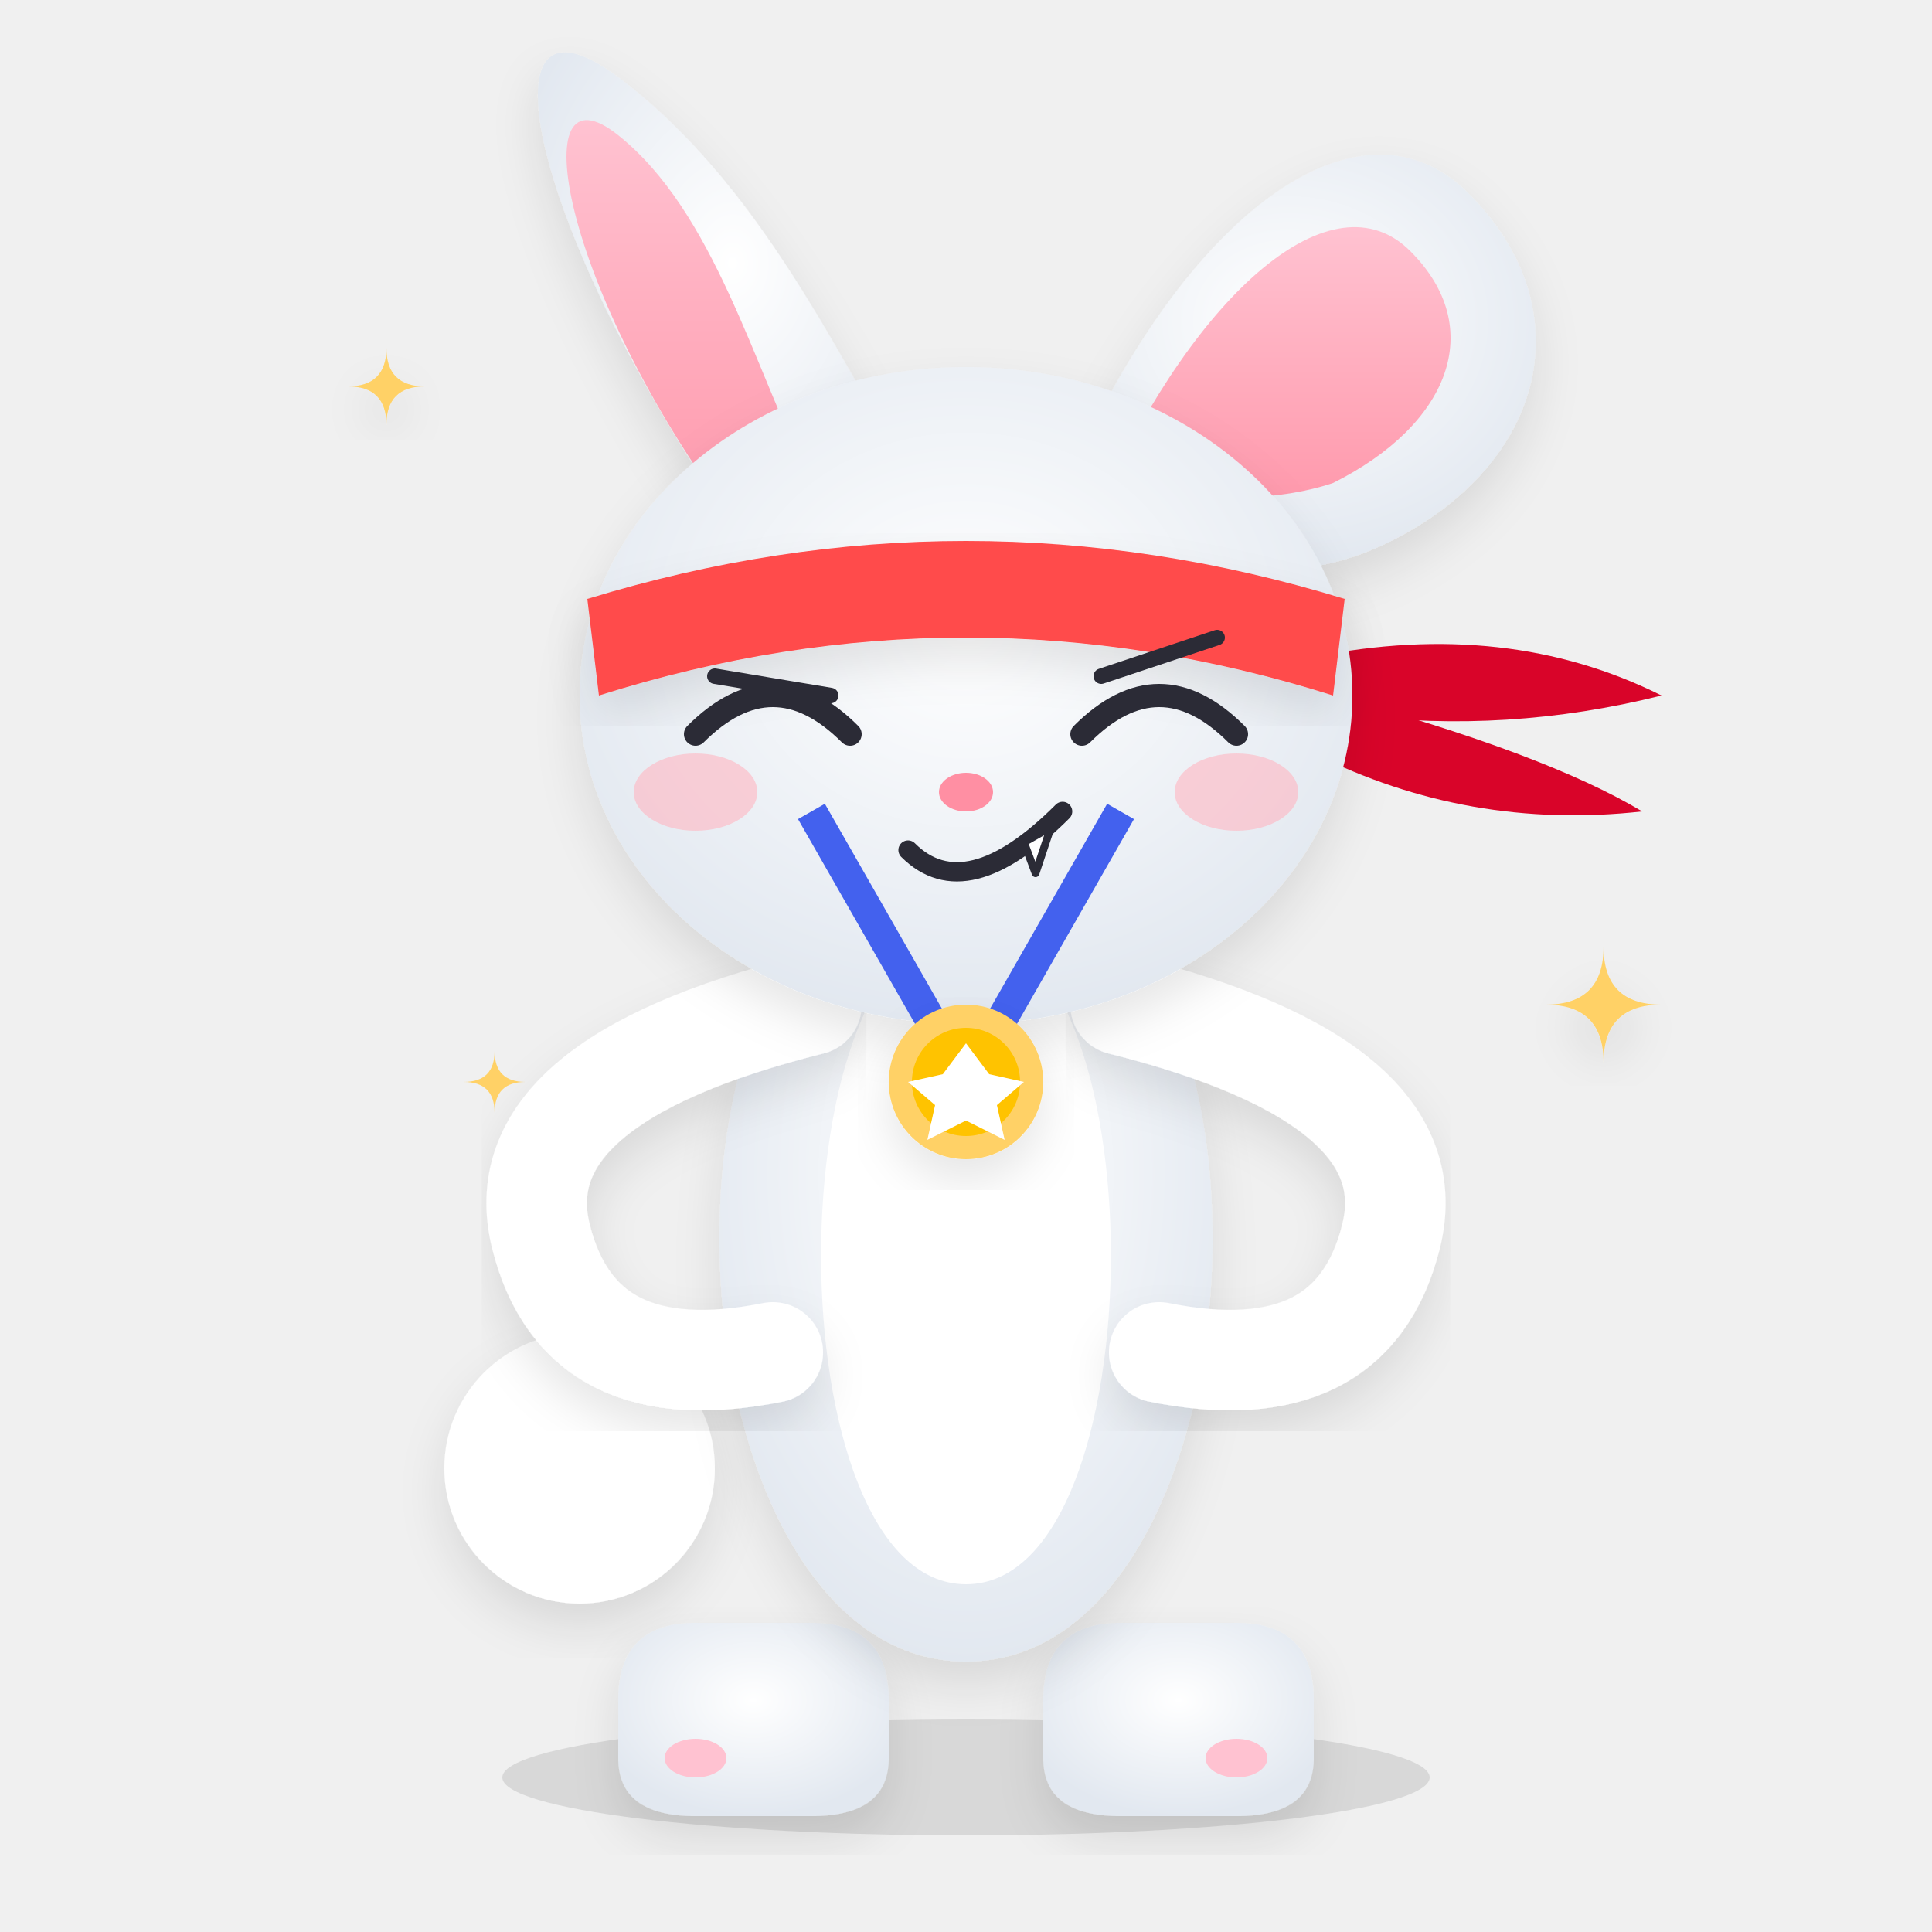
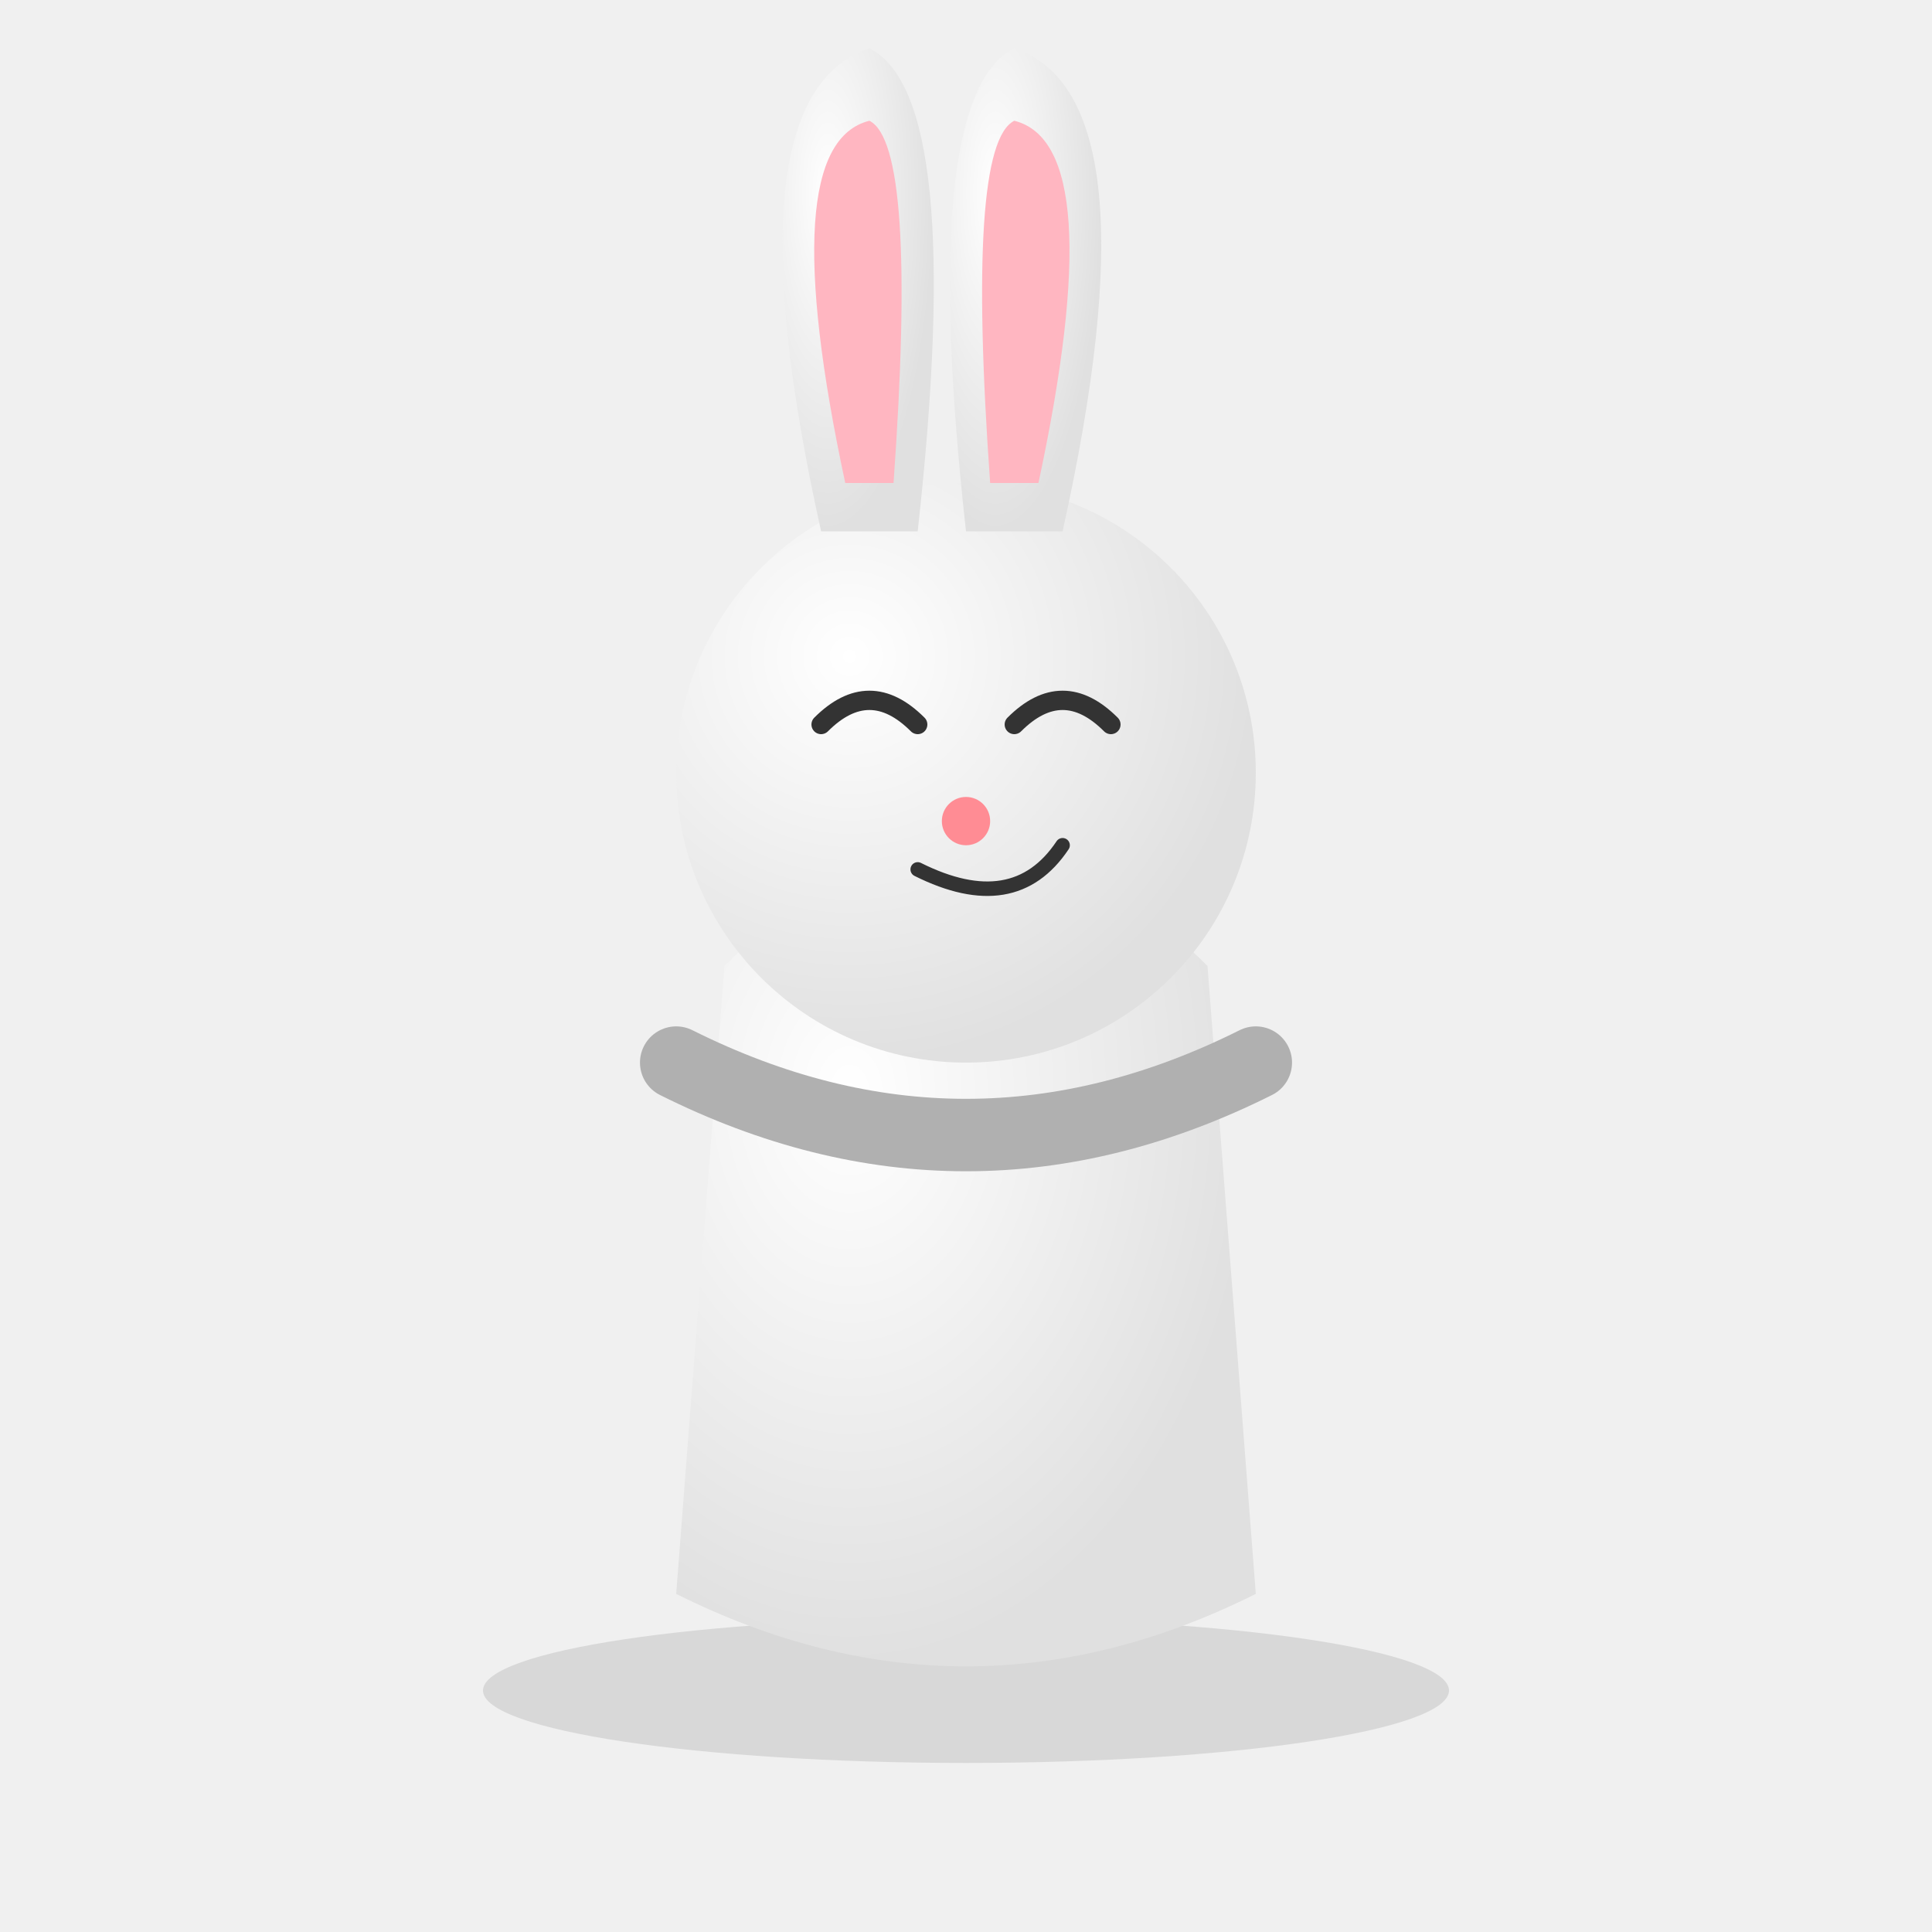
- <svg xmlns="http://www.w3.org/2000/svg" viewBox="0 0 500 500">
+ <svg xmlns="http://www.w3.org/2000/svg" viewBox="0 0 400 400">
  <defs>
-     <radialGradient id="fur" cx="50%" cy="40%" r="60%">
-       <stop offset="0%" stop-color="#FFFFFF" />
-       <stop offset="100%" stop-color="#E2E8F0" />
+     <radialGradient id="hareShade" cx="30%" cy="30%" r="70%">
+       <stop offset="0%" stop-color="#ffffff" />
+       <stop offset="100%" stop-color="#e0e0e0" />
    </radialGradient>
-     <linearGradient id="ear-pink" x1="0" y1="0" x2="0" y2="1">
-       <stop offset="0%" stop-color="#FFC2D1" />
-       <stop offset="100%" stop-color="#FF99AC" />
-     </linearGradient>
-     <filter id="shadow" x="-20%" y="-20%" width="140%" height="140%">
-       <feDropShadow dx="0" dy="6" stdDeviation="6" flood-color="#000000" flood-opacity="0.1" />
-     </filter>
-     <filter id="inner-shadow">
-       <feDropShadow dx="0" dy="2" stdDeviation="2" flood-color="#000000" flood-opacity="0.1" />
-     </filter>
  </defs>
-   <ellipse cx="250" cy="460" rx="120" ry="15" fill="#000000" opacity="0.1" />
-   <circle cx="150" cy="380" r="35" fill="#FFFFFF" filter="url(#shadow)" />
-   <path d="M 130 360 Q 150 340 170 370 Q 180 390 150 400 Q 120 390 130 360" fill="#FFFFFF" />
-   <path d="M 160 440 Q 160 420 180 420 L 210 420 Q 230 420 230 440 L 230 455 Q 230 470 210 470 L 180 470 Q 160 470 160 455 Z" fill="url(#fur)" filter="url(#shadow)" />
-   <path d="M 270 440 Q 270 420 290 420 L 320 420 Q 340 420 340 440 L 340 455 Q 340 470 320 470 L 290 470 Q 270 470 270 455 Z" fill="url(#fur)" filter="url(#shadow)" />
-   <ellipse cx="180" cy="455" rx="8" ry="5" fill="#FFC2D1" />
-   <ellipse cx="320" cy="455" rx="8" ry="5" fill="#FFC2D1" />
-   <path d="M 250 220 C 160 220 170 430 250 430 C 330 430 340 220 250 220 Z" fill="url(#fur)" filter="url(#shadow)" />
-   <path d="M 250 240 C 200 240 200 410 250 410 C 300 410 300 240 250 240 Z" fill="#FFFFFF" />
-   <path d="M 210 260 Q 130 280 140 320 Q 150 360 200 350" fill="none" stroke="#FFFFFF" stroke-width="26" stroke-linecap="round" filter="url(#shadow)" />
-   <path d="M 290 260 Q 370 280 360 320 Q 350 360 300 350" fill="none" stroke="#FFFFFF" stroke-width="26" stroke-linecap="round" filter="url(#shadow)" />
-   <path d="M 340 170 Q 390 160 430 180 Q 390 190 350 185 Z" fill="#D90429" />
-   <path d="M 345 180 Q 400 195 425 210 Q 380 215 340 195 Z" fill="#D90429" />
-   <path d="M 200 150 C 140 70 120 -10 160 20 C 200 50 220 100 240 130 Z" fill="url(#fur)" filter="url(#shadow)" />
-   <path d="M 190 135 C 145 75 135 15 160 35 C 185 55 195 95 210 125 Z" fill="url(#ear-pink)" />
-   <path d="M 270 140 C 300 60 350 20 380 50 C 410 80 400 120 360 140 C 340 150 320 150 290 140 Z" fill="url(#fur)" filter="url(#shadow)" />
-   <path d="M 285 130 C 310 75 345 45 365 65 C 385 85 375 110 345 125 C 330 130 310 130 295 125 Z" fill="url(#ear-pink)" />
-   <ellipse cx="250" cy="180" rx="100" ry="85" fill="url(#fur)" filter="url(#shadow)" />
-   <path d="M 152 155 Q 250 125 348 155 L 345 180 Q 250 150 155 180 Z" fill="#FF4B4B" filter="url(#shadow)" />
-   <ellipse cx="180" cy="205" rx="16" ry="10" fill="#FFB6C1" opacity="0.6" />
-   <ellipse cx="320" cy="205" rx="16" ry="10" fill="#FFB6C1" opacity="0.6" />
-   <path d="M 180 190 Q 200 170 220 190" fill="none" stroke="#2B2B36" stroke-width="6" stroke-linecap="round" />
-   <path d="M 280 190 Q 300 170 320 190" fill="none" stroke="#2B2B36" stroke-width="6" stroke-linecap="round" />
-   <path d="M 185 175 L 215 180" fill="none" stroke="#2B2B36" stroke-width="4" stroke-linecap="round" />
-   <path d="M 315 165 L 285 175" fill="none" stroke="#2B2B36" stroke-width="4" stroke-linecap="round" />
-   <ellipse cx="250" cy="205" rx="7" ry="5" fill="#FF8FA3" />
-   <path d="M 235 220 Q 250 235 275 210" fill="none" stroke="#2B2B36" stroke-width="5" stroke-linecap="round" />
-   <path d="M 265 218 L 268 226 L 272 214 Z" fill="#FFFFFF" stroke="#2B2B36" stroke-width="2" stroke-linejoin="round" />
-   <path d="M 210 210 L 250 280 L 290 210" fill="none" stroke="#4361EE" stroke-width="8" />
-   <circle cx="250" cy="280" r="20" fill="#FFD166" filter="url(#shadow)" />
-   <circle cx="250" cy="280" r="14" fill="#FFC300" />
-   <path d="M 244 278 L 250 270 L 256 278 L 265 280 L 258 286 L 260 295 L 250 290 L 240 295 L 242 286 L 235 280 Z" fill="#FFFFFF" />
-   <path d="M 90 100 Q 100 100 100 90 Q 100 100 110 100 Q 100 100 100 110 Q 100 100 90 100 Z" fill="#FFD166" filter="url(#shadow)" />
-   <path d="M 400 260 Q 415 260 415 245 Q 415 260 430 260 Q 415 260 415 275 Q 415 260 400 260 Z" fill="#FFD166" filter="url(#shadow)" />
-   <path d="M 120 280 Q 128 280 128 272 Q 128 280 136 280 Q 128 280 128 288 Q 128 280 120 280 Z" fill="#FFD166" />
+   <ellipse cx="200" cy="350" rx="100" ry="15" fill="rgba(0,0,0,0.1)" />
+   <path d="M150 200 Q200 150 250 200 L260 330 Q200 360 140 330 Z" fill="url(#hareShade)" />
+   <path d="M140 220 Q200 250 260 220" stroke="#b0b0b0" stroke-width="15" stroke-linecap="round" fill="none" />
+   <circle cx="200" cy="160" r="60" fill="url(#hareShade)" />
+   <path d="M170 110 Q150 20 180 10 Q200 20 190 110 Z" fill="url(#hareShade)" />
+   <path d="M175 100 Q160 30 180 25 Q190 30 185 100 Z" fill="#ffb6c1" />
+   <path d="M220 110 Q240 20 210 10 Q190 20 200 110 Z" fill="url(#hareShade)" />
+   <path d="M215 100 Q230 30 210 25 Q200 30 205 100 Z" fill="#ffb6c1" />
+   <path d="M170 150 Q180 140 190 150" stroke="#333" stroke-width="4" fill="none" stroke-linecap="round" />
+   <path d="M210 150 Q220 140 230 150" stroke="#333" stroke-width="4" fill="none" stroke-linecap="round" />
+   <path d="M190 180 Q210 190 220 175" stroke="#333" stroke-width="3" fill="none" stroke-linecap="round" />
+   <circle cx="200" cy="170" r="5" fill="#ff8c94" />
</svg>
